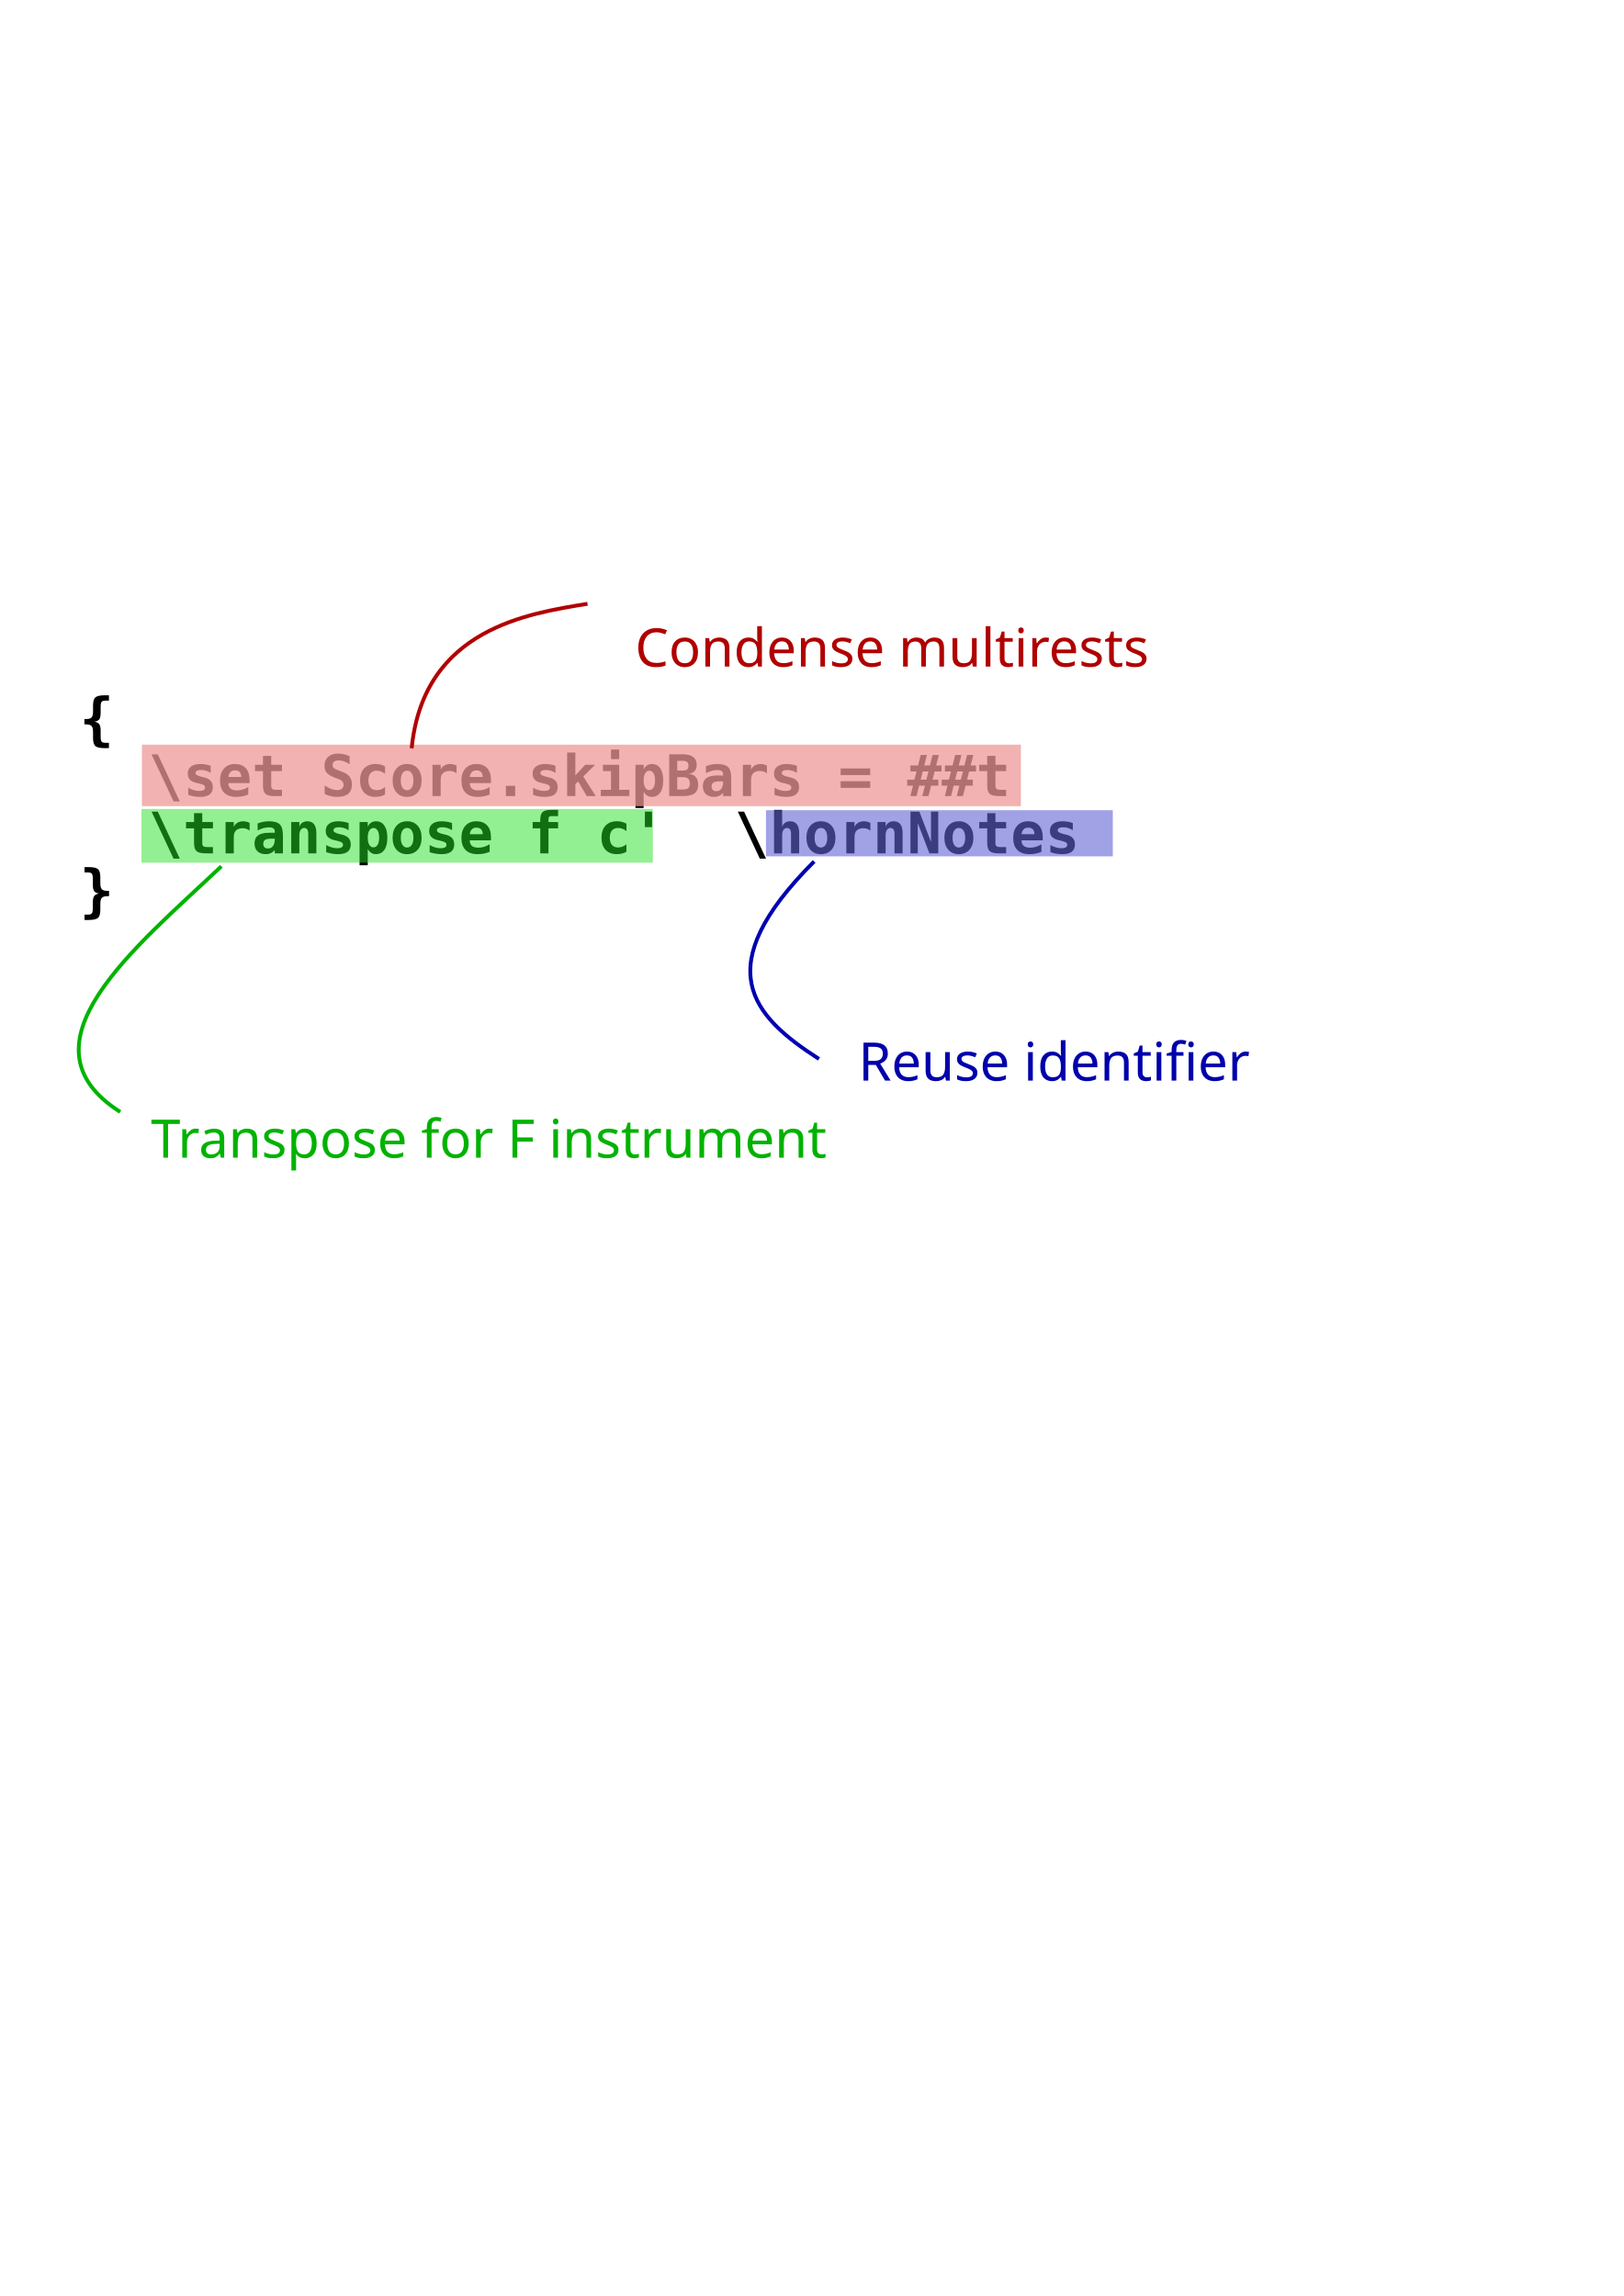
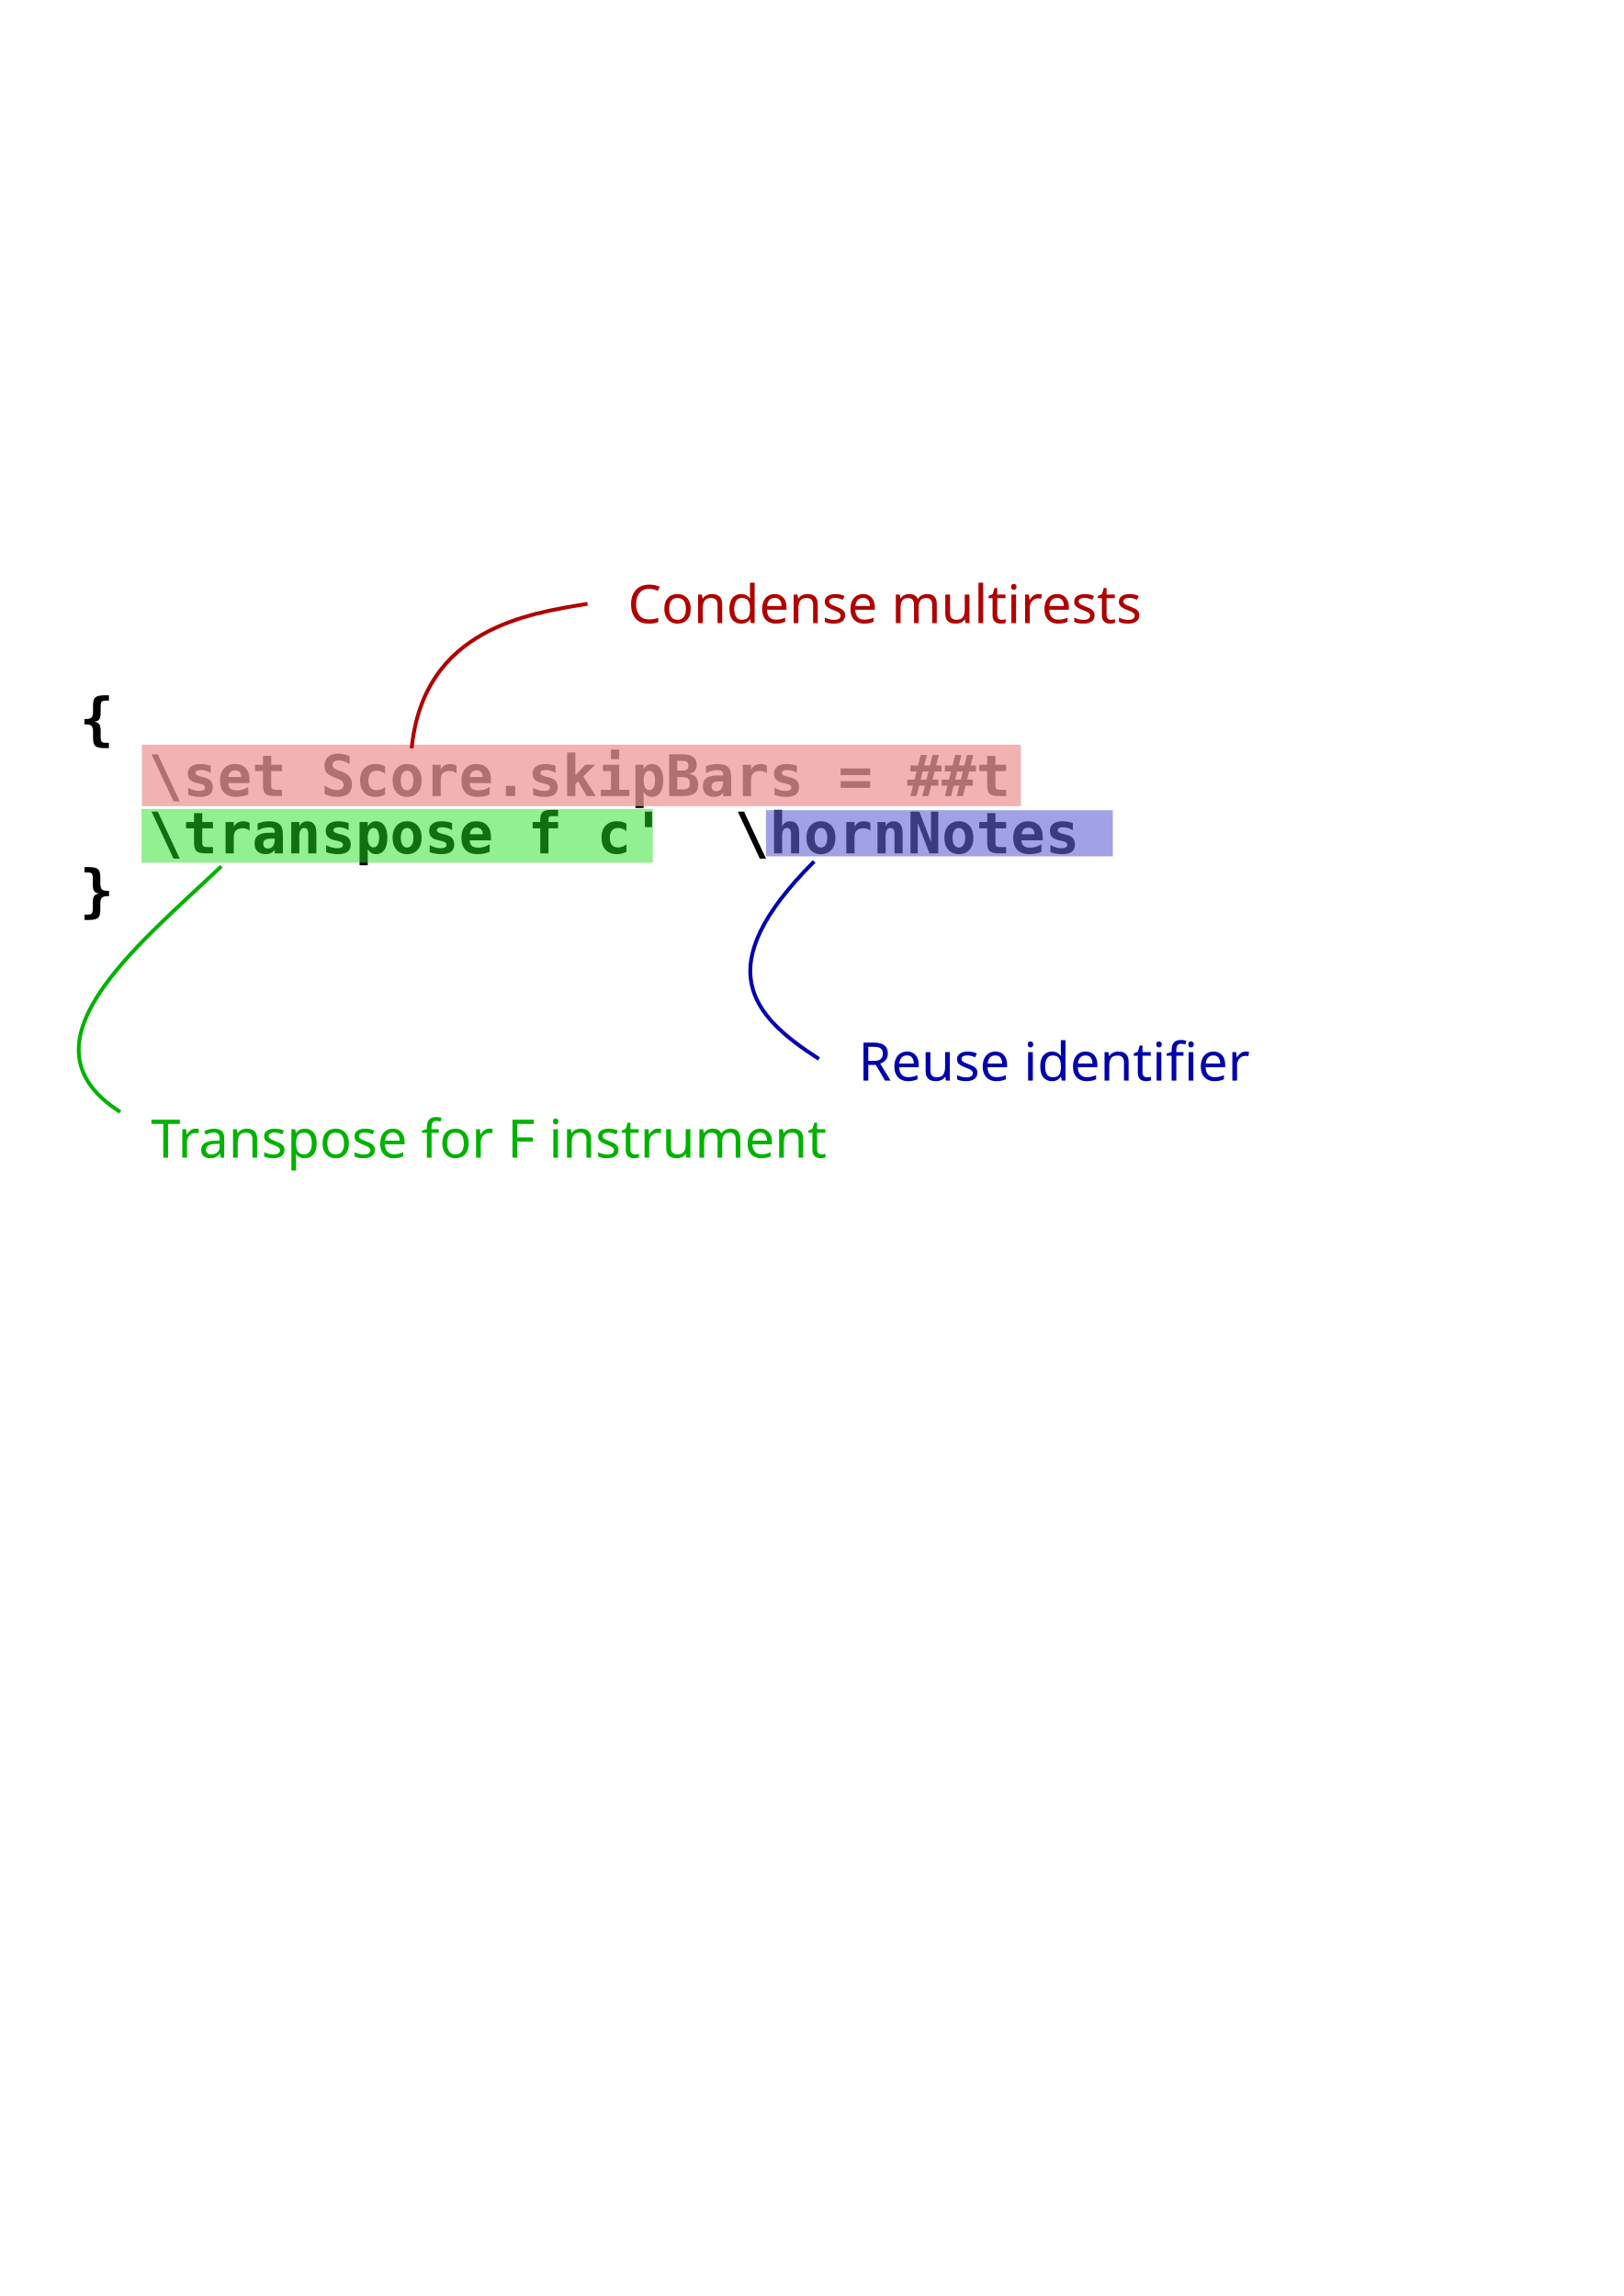
<svg xmlns="http://www.w3.org/2000/svg" xml:space="preserve" id="svg682" width="210mm" height="297mm">
  <defs id="defs684" />
  <text style="fill:black;stroke:none;font-family:Luxi Mono;font-style:normal;font-weight:bold;font-size:28;fill-opacity:1;stroke-opacity:1;stroke-width:1pt;stroke-linejoin:miter;stroke-linecap:butt;text-anchor:start;writing-mode:lr;font-stretch:normal;font-variant:normal;" x="38.855" y="361.214" id="text690">
    <tspan x="38.855" y="361.214" id="tspan1160">{</tspan>
    <tspan x="38.855" y="389.214" id="tspan1162">  \set Score.skipBars = ##t</tspan>
    <tspan x="38.855" y="417.214" id="tspan1164">  \transpose f c'  \hornNotes</tspan>
    <tspan x="38.855" y="445.214" id="tspan1166">}</tspan>
    <tspan x="38.855" y="473.214" id="tspan1168">  </tspan>
  </text>
  <rect style="font-size:12;fill:#ee9797;fill-opacity:0.739;fill-rule:evenodd;stroke-width:1pt;" id="rect705" width="429.68" height="30.066" x="69.358" y="364.069" />
  <rect style="font-size:12;fill:#23e023;fill-opacity:0.496;fill-rule:evenodd;stroke-width:1pt;" id="rect706" width="249.959" height="26.248" x="69.156" y="395.514" />
  <rect style="font-size:12;fill:#6165d3;fill-opacity:0.6;fill-rule:evenodd;stroke-width:1pt;" id="rect707" width="169.549" height="22.573" x="374.421" y="396.103" />
  <path style="fill:none;fill-opacity:1;fill-rule:evenodd;stroke:#b10000;stroke-width:1.875;stroke-linecap:butt;stroke-linejoin:miter;stroke-opacity:1;" d="M 201.229,365.836 C 207.117,306.964 258.923,299.9 287.181,295.19" id="path708" />
  <path style="fill:none;fill-opacity:1;fill-rule:evenodd;stroke:#00b300;stroke-width:1.875;stroke-linecap:butt;stroke-linejoin:miter;stroke-opacity:1;" d="M 108.213,423.529 C 65.826,463.562 6.954,510.659 58.761,543.627" id="path709" />
  <path style="fill:none;fill-opacity:1;fill-rule:evenodd;stroke:#0000b0;stroke-width:1.875;stroke-linecap:butt;stroke-linejoin:miter;stroke-opacity:1;" d="M 397.97,421.175 C 346.163,472.981 367.357,496.53 400.325,517.723" id="path710" />
-   <text style="font-size:26;font-style:normal;font-weight:normal;fill:#b00000;fill-opacity:1;stroke:none;stroke-width:1pt;stroke-linecap:butt;stroke-linejoin:miter;stroke-opacity:1;font-family:Bitstream Charter;text-anchor:start;writing-mode:lr;" x="303.665" y="299.899" id="text711">
-     <tspan x="303.665" y="325.899" id="tspan716">
+   <text style="font-size:26;font-style:normal;font-weight:normal;fill:#b00000;fill-opacity:1;stroke:none;stroke-width:1pt;stroke-linecap:butt;stroke-linejoin:miter;stroke-opacity:1;font-family:Bitstream Charter;text-anchor:start;writing-mode:lr;" x="300.122" y="278.639" id="text711">
+     <tspan x="300.122" y="304.639" id="tspan716">
Condense multirests</tspan>
  </text>
  <text style="font-size:26;font-style:normal;font-weight:normal;fill:#00b200;fill-opacity:1;stroke:none;stroke-width:1pt;stroke-linecap:butt;stroke-linejoin:miter;stroke-opacity:1;font-family:Bitstream Charter;text-anchor:start;writing-mode:lr;" x="66.992" y="540.005" id="text718">
    <tspan x="66.992" y="566.005" id="tspan721">
Transpose for F instrument</tspan>
  </text>
  <text style="font-size:26;font-style:normal;font-weight:normal;fill:#0000ab;fill-opacity:1;stroke:none;stroke-width:1pt;stroke-linecap:butt;stroke-linejoin:miter;stroke-opacity:1;font-family:Bitstream Charter;text-anchor:start;writing-mode:lr;" x="379.021" y="528.319" id="text723">
    <tspan id="tspan724">
Reuse identifier</tspan>
  </text>
</svg>
